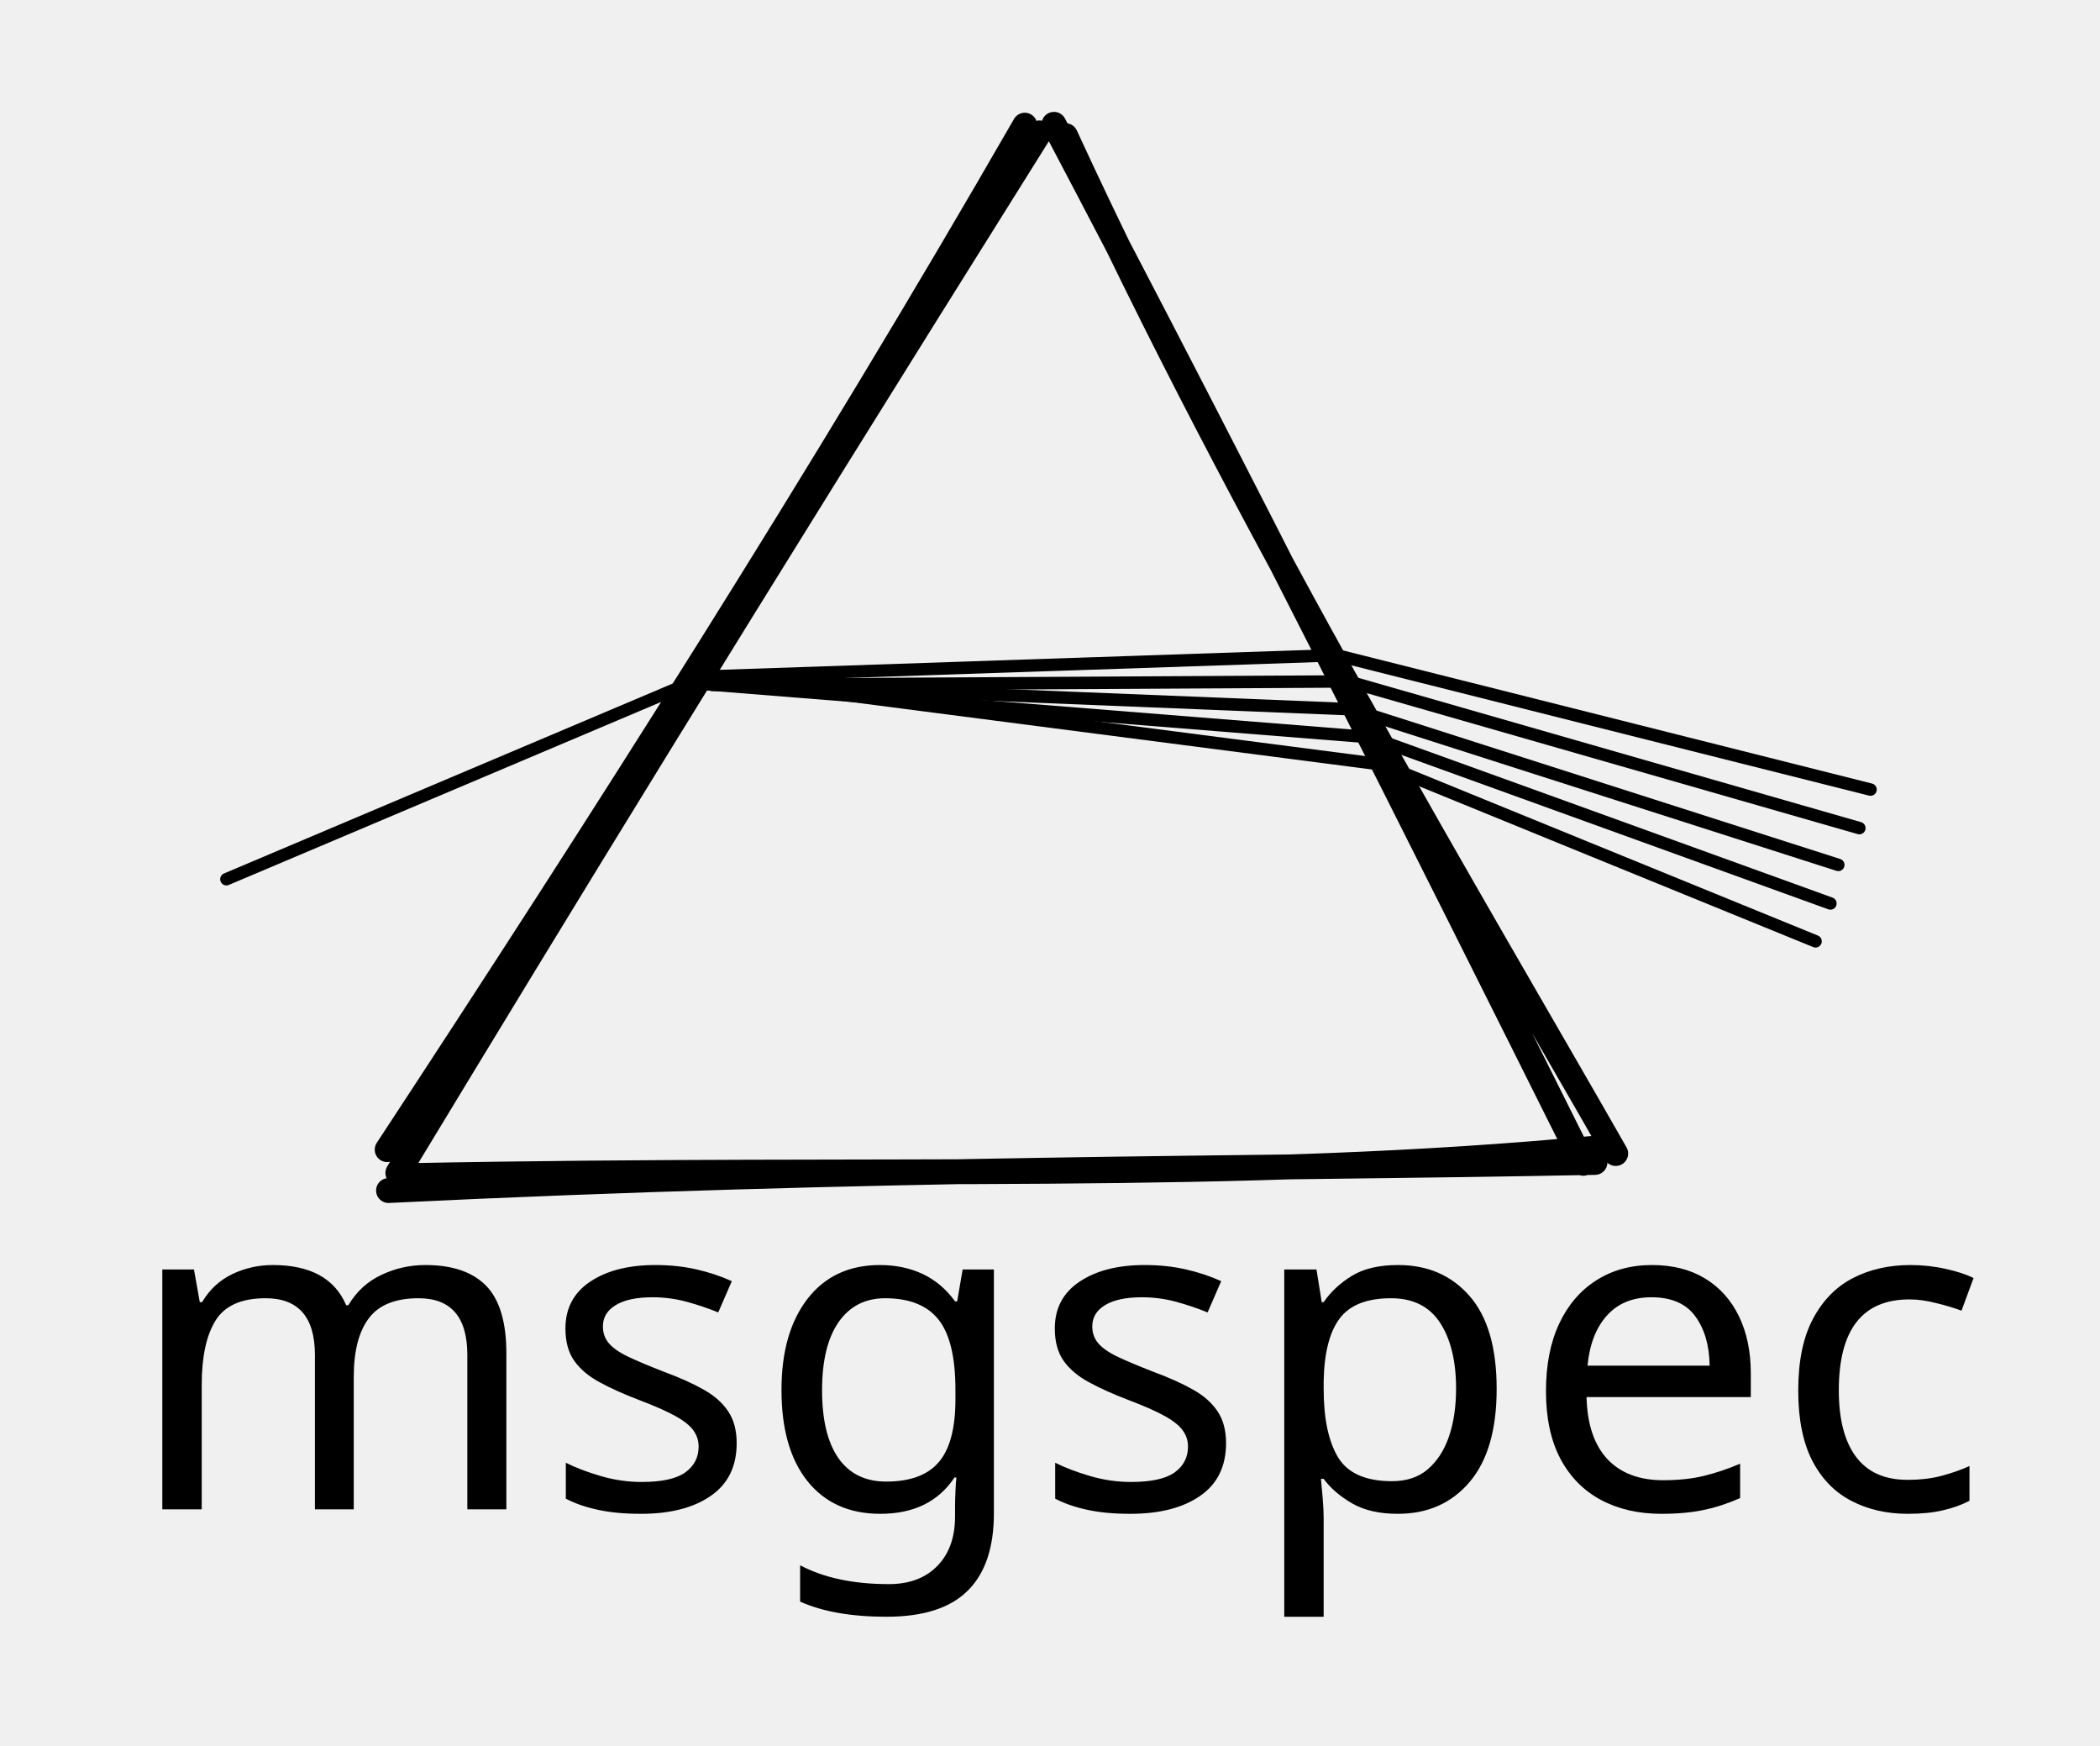
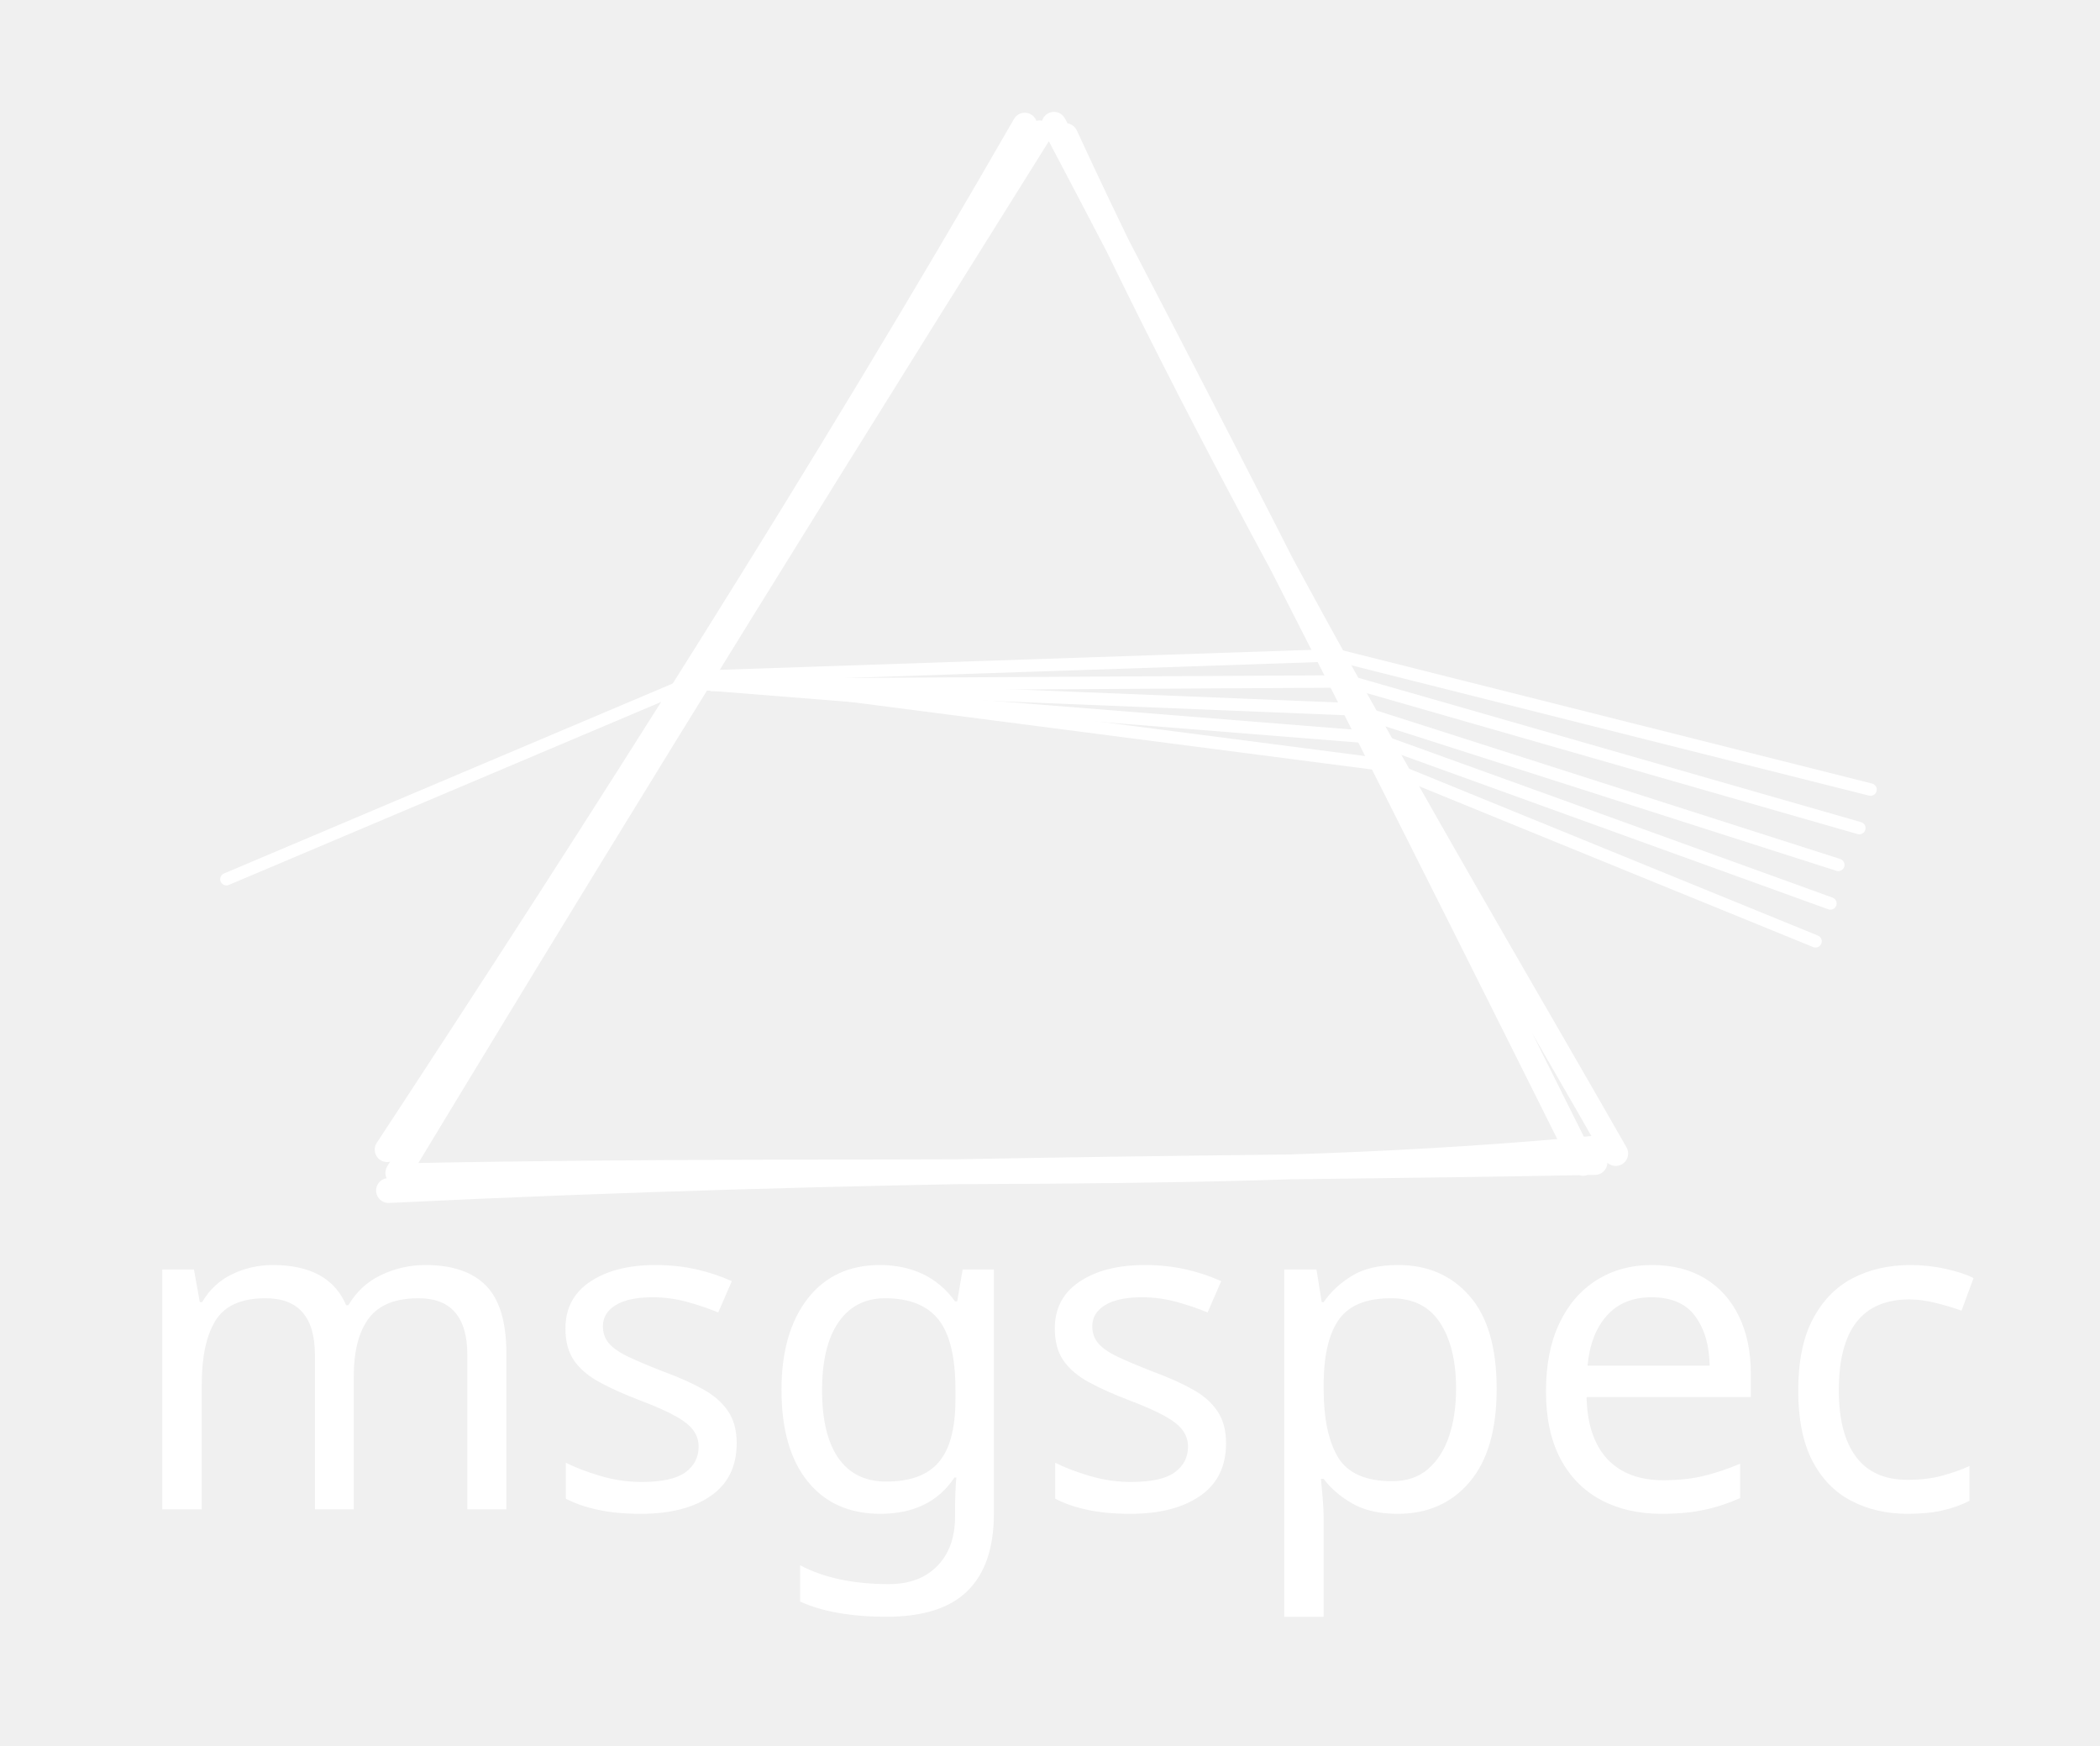
<svg xmlns="http://www.w3.org/2000/svg" version="1.1" viewBox="0 0 169 140.433" width="338" height="280.866">
  <defs>
    <style>
      @font-face {
        font-family: "Virgil";
        src: url("https://excalidraw.com/Virgil.woff2");
      }
      @font-face {
        font-family: "Cascadia";
        src: url("https://excalidraw.com/Cascadia.woff2");
      }
    </style>
  </defs>
  <g transform="translate(10 86.43309) rotate(0 74.5 22)">
-     <text x="0" y="35" font-family="Cascadia, Segoe UI Emoji" font-size="36px" fill="#000000" text-anchor="start" style="white-space: pre;" direction="ltr">msgspec</text>
+     <text x="0" y="35" font-family="Cascadia, Segoe UI Emoji" font-size="36px" fill="#ffffff" text-anchor="start" style="white-space: pre;" direction="ltr">msgspec</text>
  </g>
  <g stroke-linecap="round">
    <g transform="translate(32.39784 94.01908) rotate(0.02977201 48.21567 -41.11647)">
-       <path d="M-1.22 -1.5 C15.89 -27.58, 33.84 -55.74, 50.05 -83.95 M-0.36 0.37 C13.32 -22.25, 25.83 -42.75, 51.23 -83.33 M53.33 -83.11 C67.65 -52.07, 86.66 -20.49, 97.65 -1.24 M52.4 -84.02 C67.73 -54.99, 82.17 -26.19, 95.04 -0.45 M95.98 -0.52 C67.35 0.06, 38.22 -0.14, -1.11 1.79 M96.42 -1.71 C66.83 1.14, 39.67 -0.2, 0.43 0.59" stroke="#000000" stroke-width="2" fill="none" />
+       <path d="M-1.22 -1.5 C15.89 -27.58, 33.84 -55.74, 50.05 -83.95 M-0.36 0.37 C13.32 -22.25, 25.83 -42.75, 51.23 -83.33 M53.33 -83.11 C67.65 -52.07, 86.66 -20.49, 97.65 -1.24 M52.4 -84.02 C67.73 -54.99, 82.17 -26.19, 95.04 -0.45 M95.98 -0.52 C67.35 0.06, 38.22 -0.14, -1.11 1.79 M96.42 -1.71 C66.83 1.14, 39.67 -0.2, 0.43 0.59" stroke="#ffffff" stroke-width="2" fill="none" />
    </g>
  </g>
  <g stroke-linecap="round">
    <g transform="translate(18.21982 70.73597) rotate(0 18.6795 -7.904308)">
-       <path d="M0 0 C11.92 -5.04, 23.83 -10.09, 37.36 -15.81 M0 0 C12.98 -5.49, 25.96 -10.98, 37.36 -15.81" stroke="#000000" stroke-width="1" fill="none" />
+       <path d="M0 0 C11.92 -5.04, 23.83 -10.09, 37.36 -15.81 M0 0 C12.98 -5.49, 25.96 -10.98, 37.36 -15.81" stroke="#ffffff" stroke-width="1" fill="none" />
    </g>
  </g>
  <g stroke-linecap="round">
    <g transform="translate(57.32305 55.10445) rotate(0 46.15394 5.618123)">
-       <path d="M0 0 C10.46 -0.06, 20.91 -0.12, 51.2 -0.28 M0 0 C17.98 -0.1, 35.95 -0.2, 51.2 -0.28 M51.2 -0.28 C67.37 4.36, 83.54 9, 92.31 11.52 M51.2 -0.28 C62.09 2.84, 72.97 5.97, 92.31 11.52" stroke="#000000" stroke-width="1" fill="none" />
+       <path d="M0 0 C10.46 -0.06, 20.91 -0.12, 51.2 -0.28 M0 0 C17.98 -0.1, 35.95 -0.2, 51.2 -0.28 M51.2 -0.28 C67.37 4.36, 83.54 9, 92.31 11.52 M51.2 -0.28 C62.09 2.84, 72.97 5.97, 92.31 11.52" stroke="#ffffff" stroke-width="1" fill="none" />
    </g>
  </g>
  <g stroke-linecap="round">
    <g transform="translate(56.19926 54.93496) rotate(0 45.86948 7.324894)">
-       <path d="M0 0 C18.64 0.76, 37.27 1.51, 52.63 2.13 M0 0 C11.76 0.48, 23.51 0.95, 52.63 2.13 M52.63 2.13 C63.3 5.55, 73.98 8.97, 91.74 14.65 M52.63 2.13 C64.64 5.98, 76.65 9.82, 91.74 14.65" stroke="#000000" stroke-width="1" fill="none" />
+       <path d="M0 0 C18.64 0.76, 37.27 1.51, 52.63 2.13 M0 0 C11.76 0.48, 23.51 0.95, 52.63 2.13 M52.63 2.13 C63.3 5.55, 73.98 8.97, 91.74 14.65 M52.63 2.13 C64.64 5.98, 76.65 9.82, 91.74 14.65" stroke="#ffffff" stroke-width="1" fill="none" />
    </g>
  </g>
  <g stroke-linecap="round">
    <g transform="translate(56.84544 55.04717) rotate(0 45.22944 8.818319)">
-       <path d="M0 0 C15.95 1.27, 31.9 2.55, 53.48 4.27 M0 0 C15.27 1.22, 30.55 2.44, 53.48 4.27 M53.48 4.27 C67.25 9.25, 81.02 14.22, 90.46 17.64 M53.48 4.27 C61.9 7.31, 70.32 10.35, 90.46 17.64" stroke="#000000" stroke-width="1" fill="none" />
+       <path d="M0 0 C15.95 1.27, 31.9 2.55, 53.48 4.27 M0 0 C15.27 1.22, 30.55 2.44, 53.48 4.27 M53.48 4.27 C67.25 9.25, 81.02 14.22, 90.46 17.64 M53.48 4.27 C61.9 7.31, 70.32 10.35, 90.46 17.64" stroke="#ffffff" stroke-width="1" fill="none" />
    </g>
  </g>
  <g stroke-linecap="round">
    <g transform="translate(56.94396 54.42495) rotate(0 46.79398 3.698005)">
-       <path d="M0 0 C10.65 -0.36, 21.3 -0.72, 50.63 -1.71 M0 0 C19.88 -0.67, 39.77 -1.34, 50.63 -1.71 M50.63 -1.71 C64.17 1.7, 77.71 5.11, 93.59 9.1 M50.63 -1.71 C67.41 2.52, 84.19 6.74, 93.59 9.1" stroke="#000000" stroke-width="1" fill="none" />
+       <path d="M0 0 C10.65 -0.36, 21.3 -0.72, 50.63 -1.71 M0 0 C19.88 -0.67, 39.77 -1.34, 50.63 -1.71 M50.63 -1.71 C64.17 1.7, 77.71 5.11, 93.59 9.1 M50.63 -1.71 C67.41 2.52, 84.19 6.74, 93.59 9.1" stroke="#ffffff" stroke-width="1" fill="none" />
    </g>
  </g>
  <g stroke-linecap="round">
    <g transform="translate(56.35957 54.40379) rotate(0 44.87387 10.66732)">
-       <path d="M0 0 C15.91 2.06, 31.83 4.12, 54.9 7.11 M0 0 C13.84 1.79, 27.69 3.59, 54.9 7.11 M54.9 7.11 C66.92 12.02, 78.95 16.93, 89.75 21.33 M54.9 7.11 C66.02 11.65, 77.13 16.19, 89.75 21.33" stroke="#000000" stroke-width="1" fill="none" />
+       <path d="M0 0 C15.91 2.06, 31.83 4.12, 54.9 7.11 M0 0 C13.84 1.79, 27.69 3.59, 54.9 7.11 M54.9 7.11 C66.92 12.02, 78.95 16.93, 89.75 21.33 M54.9 7.11 C66.02 11.65, 77.13 16.19, 89.75 21.33" stroke="#ffffff" stroke-width="1" fill="none" />
    </g>
  </g>
</svg>
